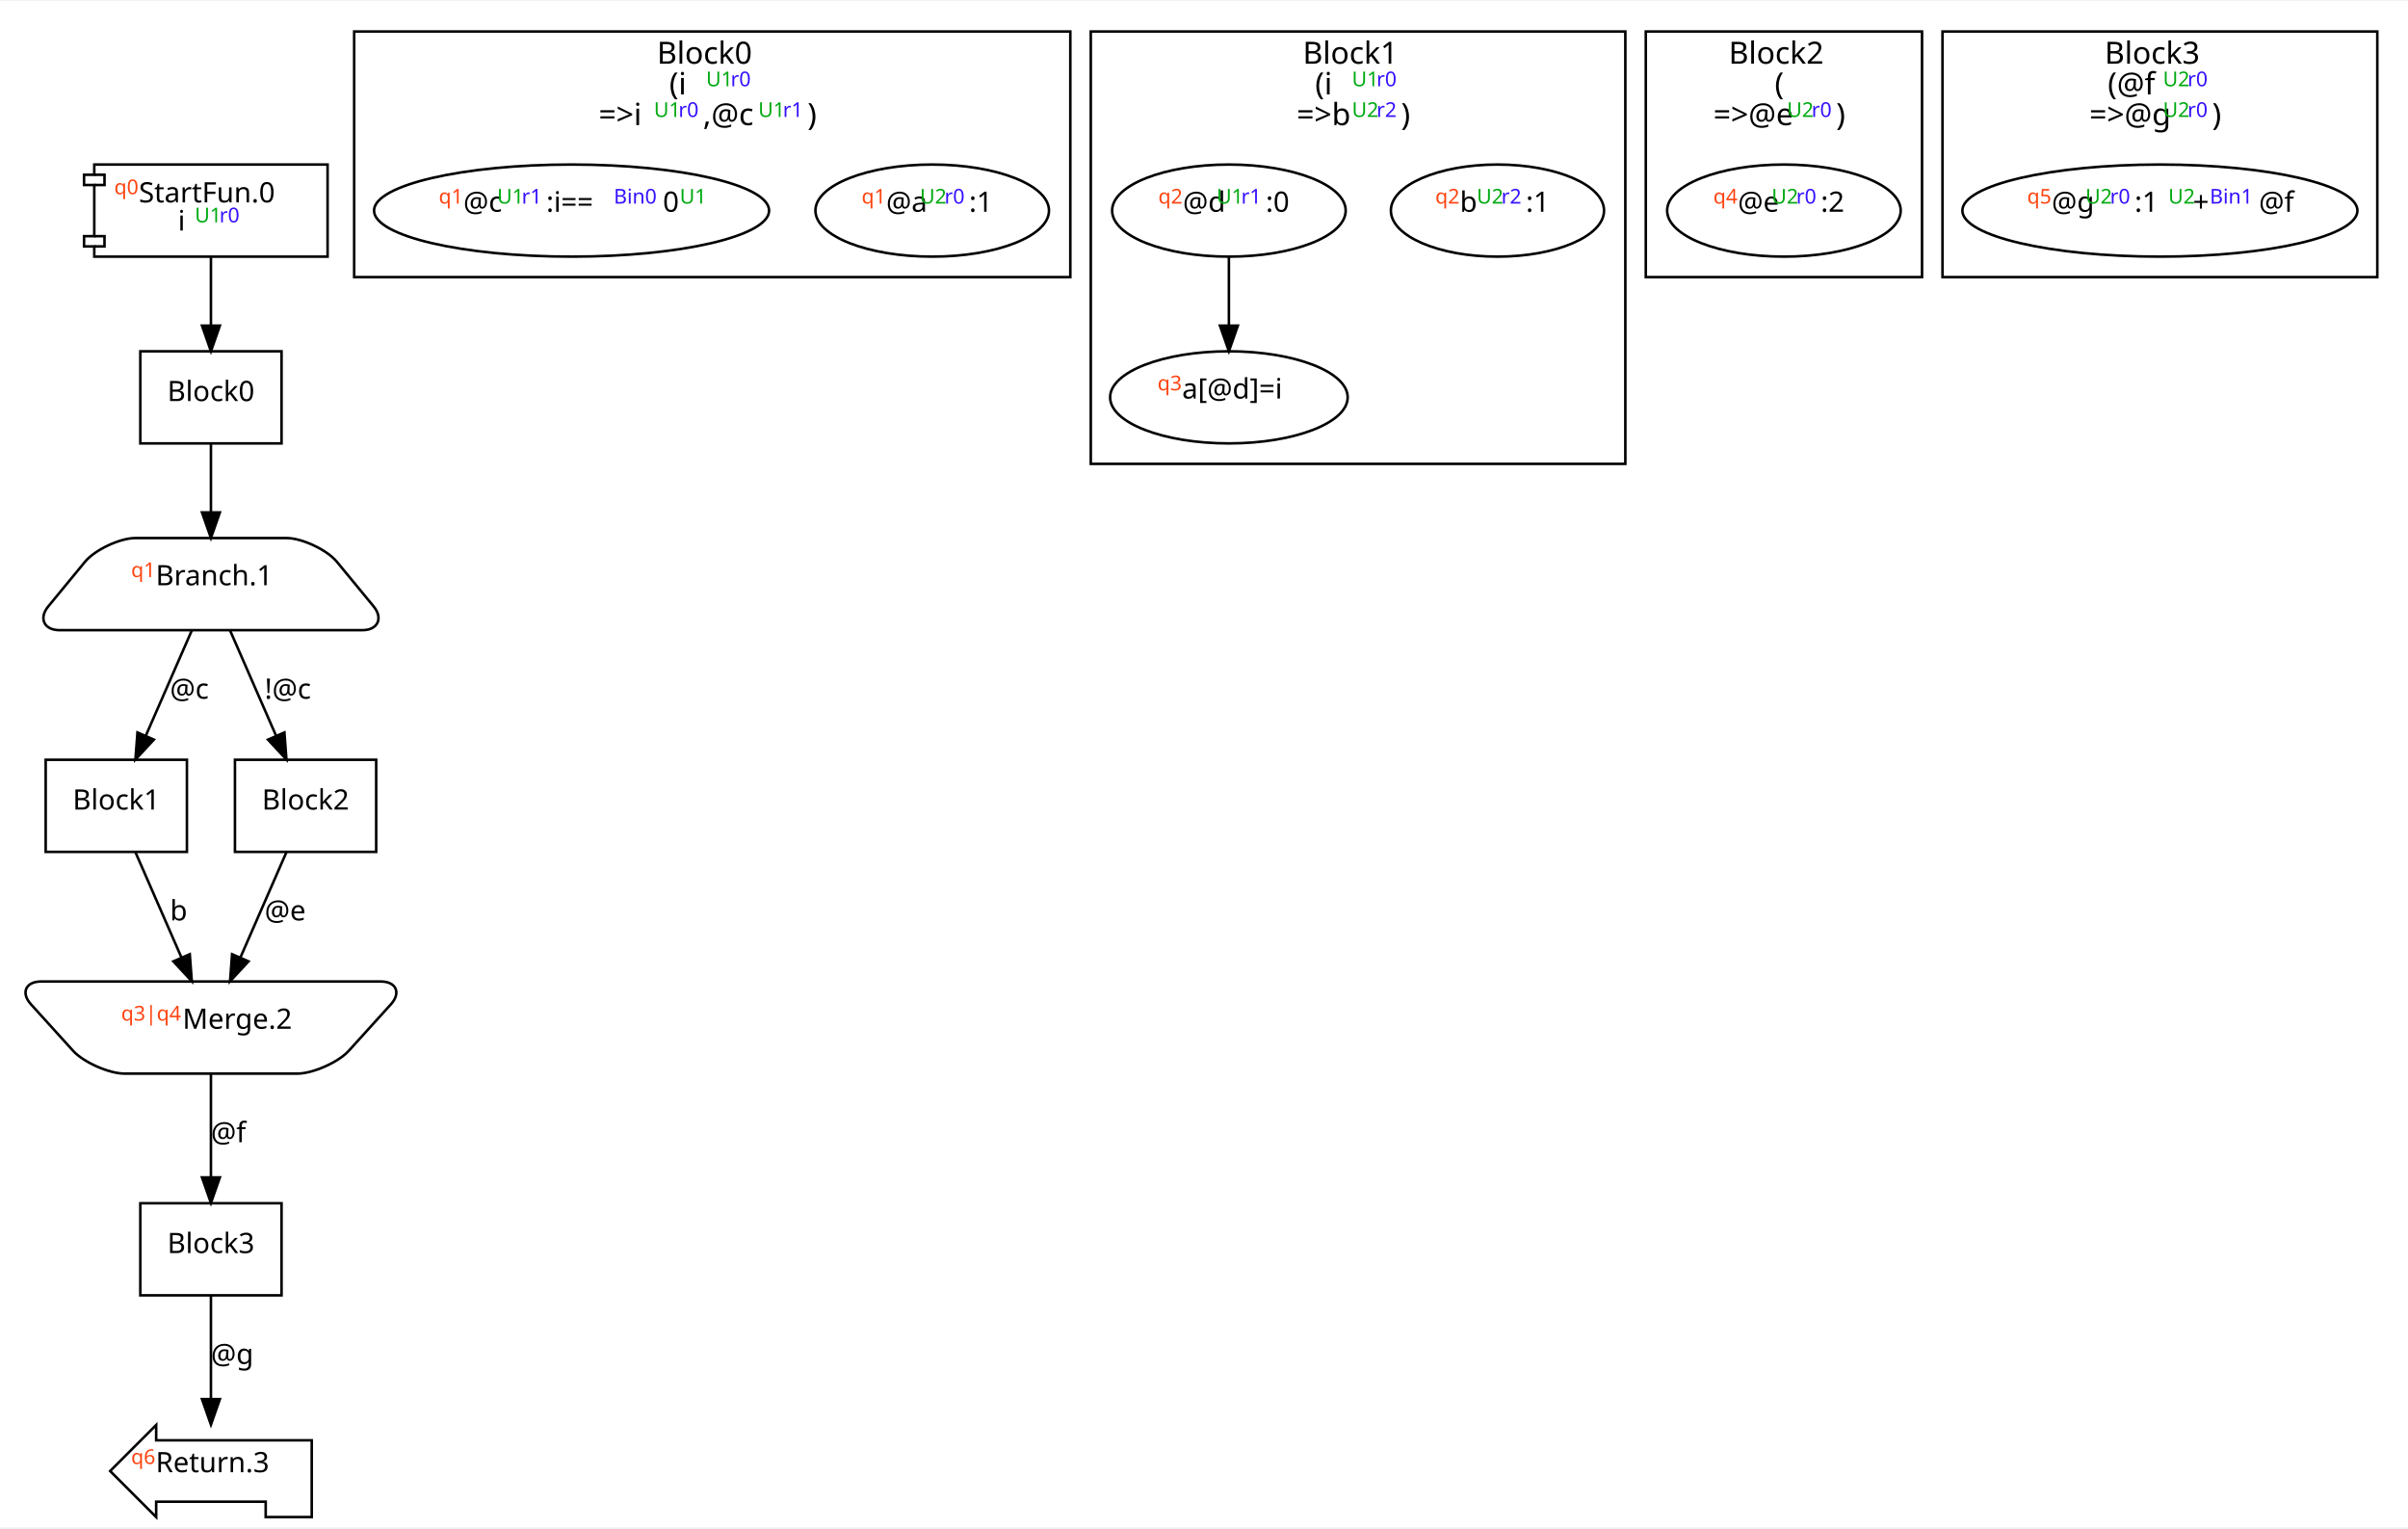
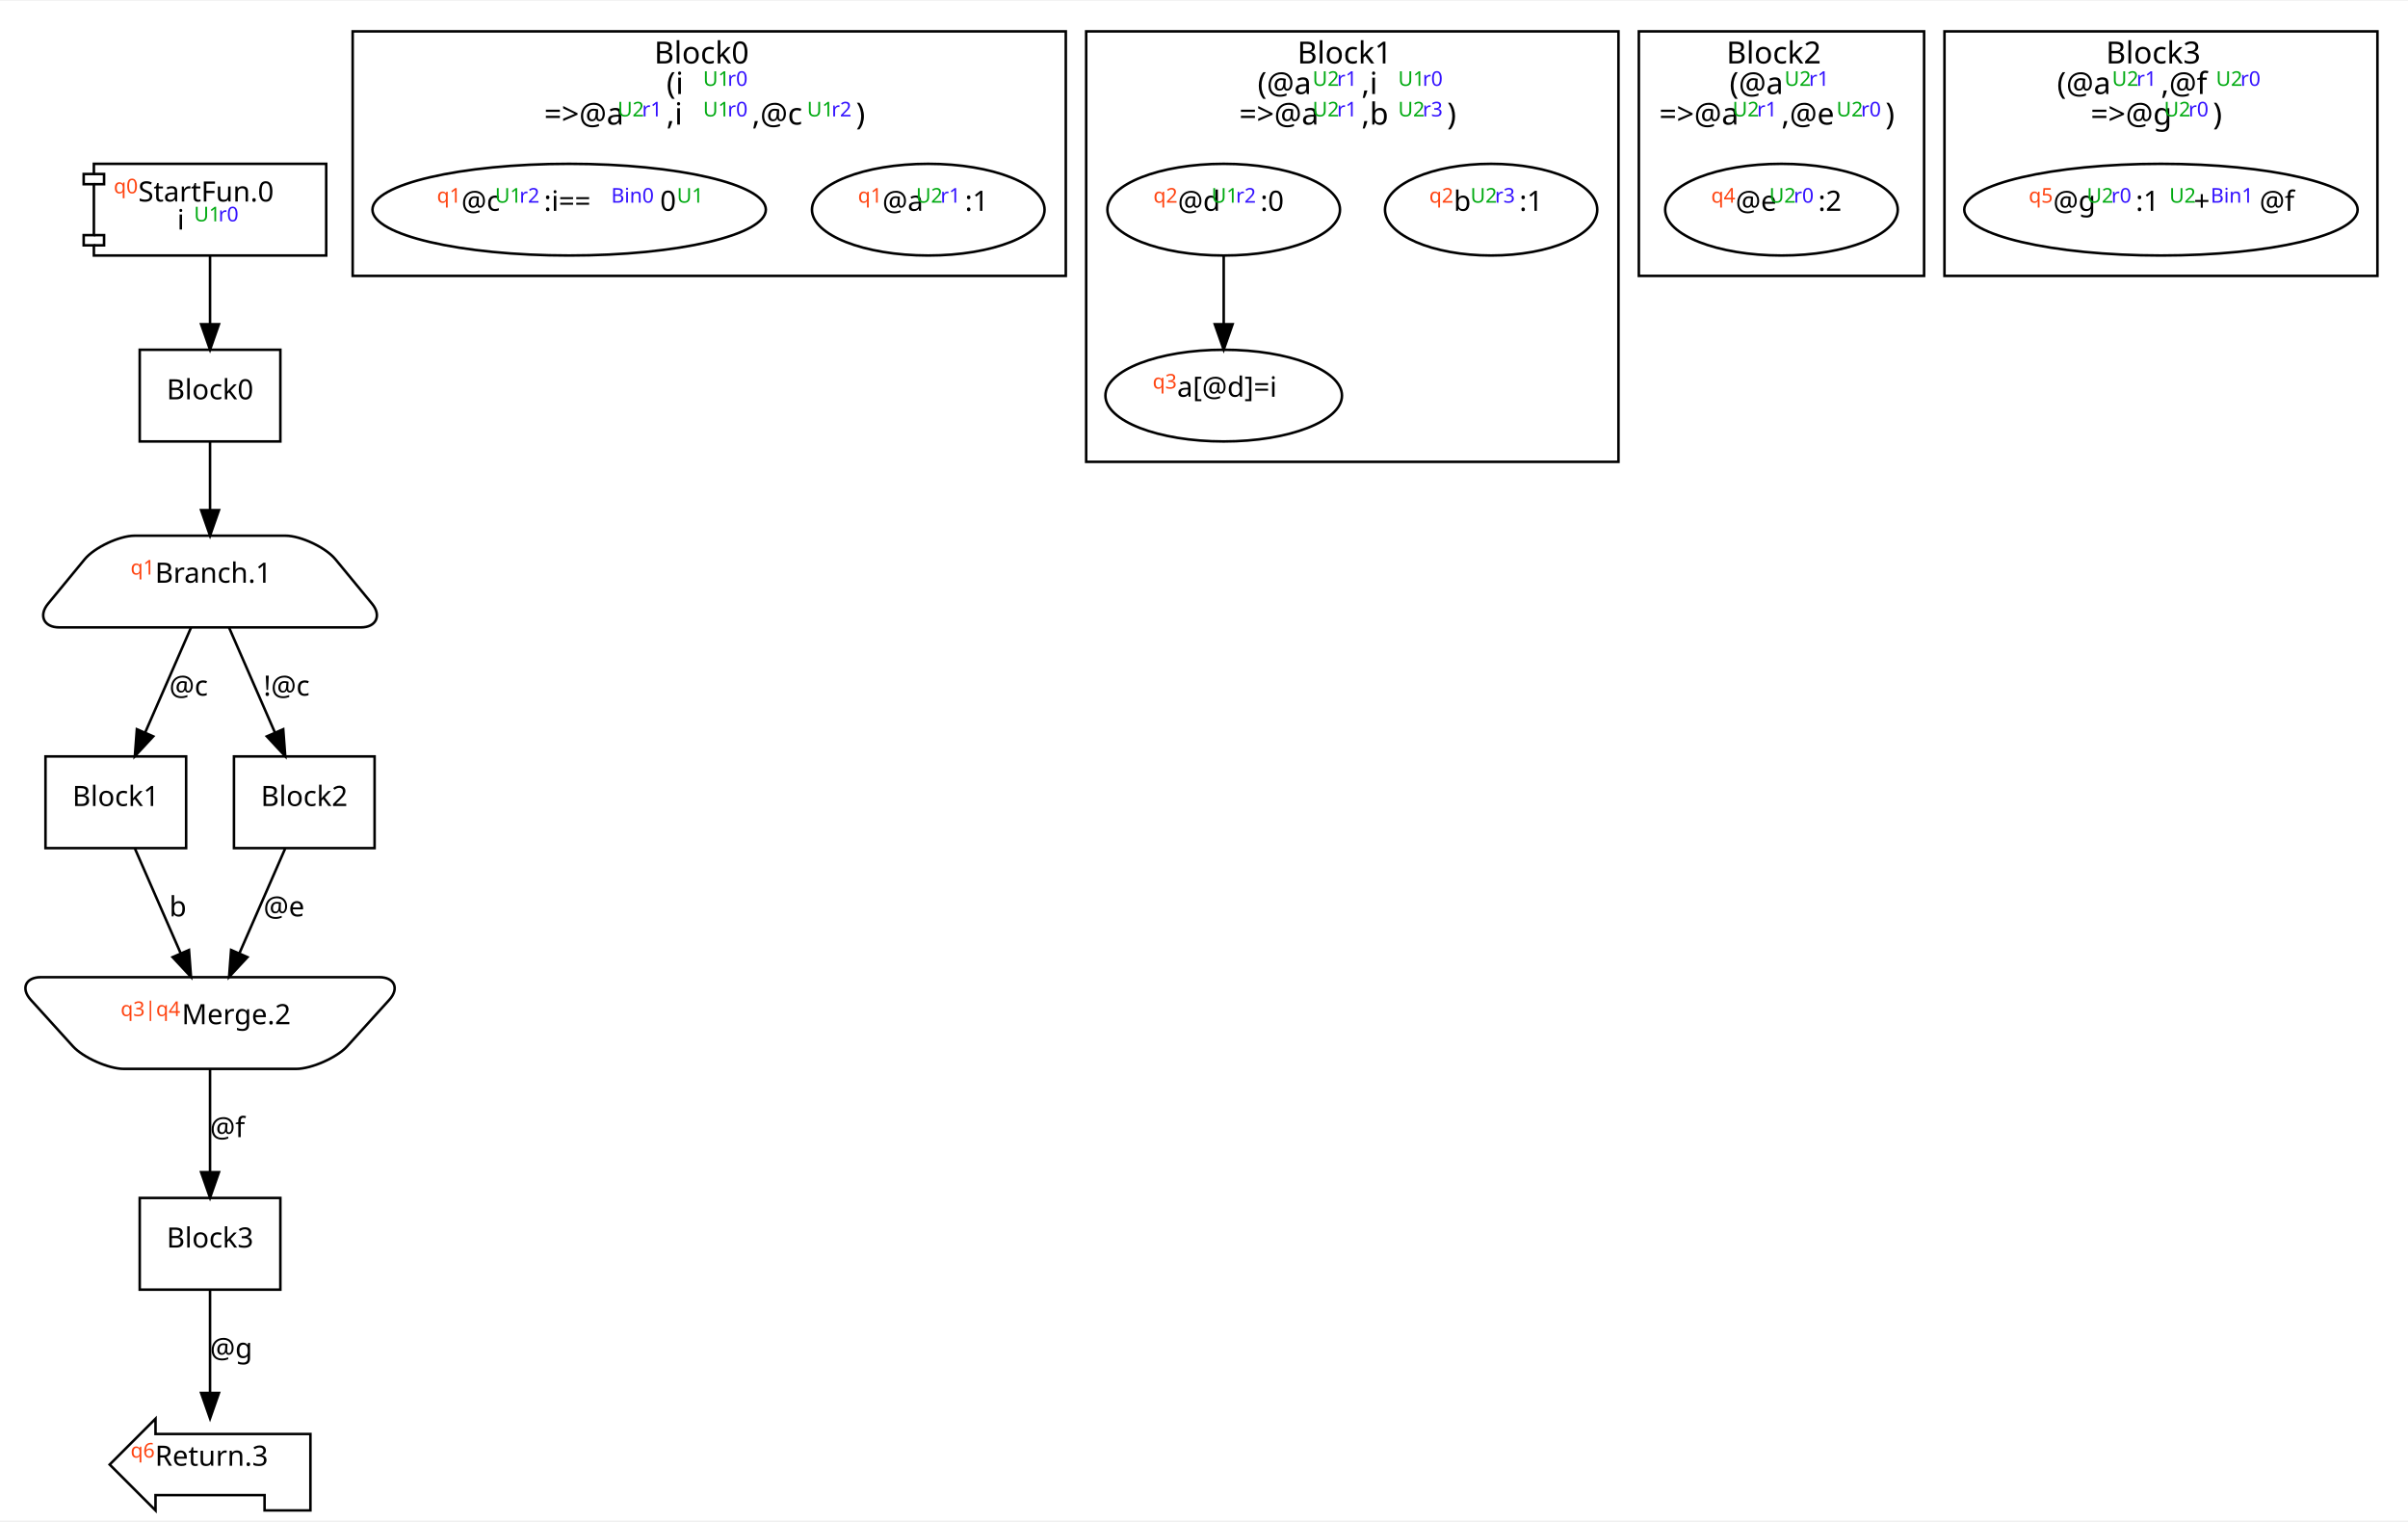
- <svg xmlns="http://www.w3.org/2000/svg" width="941pt" height="597pt" viewBox="0.00 0.00 941.47 596.67">
+ <svg xmlns="http://www.w3.org/2000/svg" width="945pt" height="597pt" viewBox="0.00 0.00 945.47 596.67">
  <g id="graph0" class="graph" transform="scale(1 1) rotate(0) translate(4 592.67)">
-     <polygon fill="white" stroke="transparent" points="-4,4 -4,-592.67 937.47,-592.67 937.47,4 -4,4" />
+     <polygon fill="white" stroke="transparent" points="-4,4 -4,-592.67 941.47,-592.67 941.47,4 -4,4" />
+     <g id="clust2" class="cluster">
+       <polygon fill="none" stroke="black" points="422.47,-411.67 422.47,-580.67 631.47,-580.67 631.47,-411.67 422.47,-411.67" />
+       <text text-anchor="start" x="505.37" y="-568.07" font-family="Monaco" font-size="12.00">Block1</text>
+       <text text-anchor="start" x="489.77" y="-556.07" font-family="Monaco" font-size="12.00">(@a</text>
+       <text text-anchor="start" x="511.37" y="-556.07" font-family="Monaco" baseline-shift="super" font-size="8.00" fill="#00aa11">U2</text>
+       <text text-anchor="start" x="520.97" y="-556.07" font-family="Monaco" baseline-shift="super" font-size="8.00" fill="#3311ff">r1</text>
+       <text text-anchor="start" x="530.57" y="-556.07" font-family="Monaco" font-size="12.00">,i</text>
+       <text text-anchor="start" x="544.97" y="-556.07" font-family="Monaco" baseline-shift="super" font-size="8.00" fill="#00aa11">U1</text>
+       <text text-anchor="start" x="554.58" y="-556.07" font-family="Monaco" baseline-shift="super" font-size="8.00" fill="#3311ff">r0</text>
+       <text text-anchor="start" x="482.56" y="-544.07" font-family="Monaco" font-size="12.00">=&gt;@a</text>
+       <text text-anchor="start" x="511.37" y="-544.07" font-family="Monaco" baseline-shift="super" font-size="8.00" fill="#00aa11">U2</text>
+       <text text-anchor="start" x="520.97" y="-544.07" font-family="Monaco" baseline-shift="super" font-size="8.00" fill="#3311ff">r1</text>
+       <text text-anchor="start" x="530.57" y="-544.07" font-family="Monaco" font-size="12.00">,b</text>
+       <text text-anchor="start" x="544.97" y="-544.07" font-family="Monaco" baseline-shift="super" font-size="8.00" fill="#00aa11">U2</text>
+       <text text-anchor="start" x="554.58" y="-544.07" font-family="Monaco" baseline-shift="super" font-size="8.00" fill="#3311ff">r3</text>
+       <text text-anchor="start" x="564.18" y="-544.07" font-family="Monaco" font-size="12.00">)</text>
+     </g>
+     <g id="clust3" class="cluster">
+       <polygon fill="none" stroke="black" points="639.47,-484.67 639.47,-580.67 751.47,-580.67 751.47,-484.67 639.47,-484.67" />
+       <text text-anchor="start" x="673.87" y="-568.07" font-family="Monaco" font-size="12.00">Block2</text>
+       <text text-anchor="start" x="675.07" y="-556.07" font-family="Monaco" font-size="12.00">(@a</text>
+       <text text-anchor="start" x="696.67" y="-556.07" font-family="Monaco" baseline-shift="super" font-size="8.00" fill="#00aa11">U2</text>
+       <text text-anchor="start" x="706.27" y="-556.07" font-family="Monaco" baseline-shift="super" font-size="8.00" fill="#3311ff">r1</text>
+       <text text-anchor="start" x="647.46" y="-544.07" font-family="Monaco" font-size="12.00">=&gt;@a</text>
+       <text text-anchor="start" x="676.27" y="-544.07" font-family="Monaco" baseline-shift="super" font-size="8.00" fill="#00aa11">U2</text>
+       <text text-anchor="start" x="685.87" y="-544.07" font-family="Monaco" baseline-shift="super" font-size="8.00" fill="#3311ff">r1</text>
+       <text text-anchor="start" x="695.47" y="-544.07" font-family="Monaco" font-size="12.00">,@e</text>
+       <text text-anchor="start" x="717.07" y="-544.07" font-family="Monaco" baseline-shift="super" font-size="8.00" fill="#00aa11">U2</text>
+       <text text-anchor="start" x="726.68" y="-544.07" font-family="Monaco" baseline-shift="super" font-size="8.00" fill="#3311ff">r0</text>
+       <text text-anchor="start" x="736.28" y="-544.07" font-family="Monaco" font-size="12.00">)</text>
+     </g>
    <g id="clust1" class="cluster">
      <polygon fill="none" stroke="black" points="134.47,-484.67 134.47,-580.67 414.47,-580.67 414.47,-484.67 134.47,-484.67" />
      <text text-anchor="start" x="252.87" y="-568.07" font-family="Monaco" font-size="12.00">Block0</text>
      <text text-anchor="start" x="257.67" y="-556.07" font-family="Monaco" font-size="12.00">(i</text>
      <text text-anchor="start" x="272.07" y="-556.07" font-family="Monaco" baseline-shift="super" font-size="8.00" fill="#00aa11">U1</text>
      <text text-anchor="start" x="281.67" y="-556.07" font-family="Monaco" baseline-shift="super" font-size="8.00" fill="#3311ff">r0</text>
-       <text text-anchor="start" x="230.06" y="-544.07" font-family="Monaco" font-size="12.00">=&gt;i</text>
-       <text text-anchor="start" x="251.67" y="-544.07" font-family="Monaco" baseline-shift="super" font-size="8.00" fill="#00aa11">U1</text>
-       <text text-anchor="start" x="261.27" y="-544.07" font-family="Monaco" baseline-shift="super" font-size="8.00" fill="#3311ff">r0</text>
-       <text text-anchor="start" x="270.87" y="-544.07" font-family="Monaco" font-size="12.00">,@c</text>
-       <text text-anchor="start" x="292.47" y="-544.07" font-family="Monaco" baseline-shift="super" font-size="8.00" fill="#00aa11">U1</text>
-       <text text-anchor="start" x="302.08" y="-544.07" font-family="Monaco" baseline-shift="super" font-size="8.00" fill="#3311ff">r1</text>
-       <text text-anchor="start" x="311.68" y="-544.07" font-family="Monaco" font-size="12.00">)</text>
-     </g>
-     <g id="clust2" class="cluster">
-       <polygon fill="none" stroke="black" points="422.47,-411.67 422.47,-580.67 631.47,-580.67 631.47,-411.67 422.47,-411.67" />
-       <text text-anchor="start" x="505.37" y="-568.07" font-family="Monaco" font-size="12.00">Block1</text>
-       <text text-anchor="start" x="510.17" y="-556.07" font-family="Monaco" font-size="12.00">(i</text>
-       <text text-anchor="start" x="524.57" y="-556.07" font-family="Monaco" baseline-shift="super" font-size="8.00" fill="#00aa11">U1</text>
-       <text text-anchor="start" x="534.17" y="-556.07" font-family="Monaco" baseline-shift="super" font-size="8.00" fill="#3311ff">r0</text>
-       <text text-anchor="start" x="502.97" y="-544.07" font-family="Monaco" font-size="12.00">=&gt;b</text>
-       <text text-anchor="start" x="524.57" y="-544.07" font-family="Monaco" baseline-shift="super" font-size="8.00" fill="#00aa11">U2</text>
-       <text text-anchor="start" x="534.17" y="-544.07" font-family="Monaco" baseline-shift="super" font-size="8.00" fill="#3311ff">r2</text>
-       <text text-anchor="start" x="543.77" y="-544.07" font-family="Monaco" font-size="12.00">)</text>
-     </g>
-     <g id="clust3" class="cluster">
-       <polygon fill="none" stroke="black" points="639.47,-484.67 639.47,-580.67 747.47,-580.67 747.47,-484.67 639.47,-484.67" />
-       <text text-anchor="start" x="671.87" y="-568.07" font-family="Monaco" font-size="12.00">Block2</text>
-       <text text-anchor="start" x="689.87" y="-556.07" font-family="Monaco" font-size="12.00">(</text>
-       <text text-anchor="start" x="665.87" y="-544.07" font-family="Monaco" font-size="12.00">=&gt;@e</text>
-       <text text-anchor="start" x="694.67" y="-544.07" font-family="Monaco" baseline-shift="super" font-size="8.00" fill="#00aa11">U2</text>
-       <text text-anchor="start" x="704.27" y="-544.07" font-family="Monaco" baseline-shift="super" font-size="8.00" fill="#3311ff">r0</text>
-       <text text-anchor="start" x="713.87" y="-544.07" font-family="Monaco" font-size="12.00">)</text>
+       <text text-anchor="start" x="209.66" y="-544.07" font-family="Monaco" font-size="12.00">=&gt;@a</text>
+       <text text-anchor="start" x="238.47" y="-544.07" font-family="Monaco" baseline-shift="super" font-size="8.00" fill="#00aa11">U2</text>
+       <text text-anchor="start" x="248.07" y="-544.07" font-family="Monaco" baseline-shift="super" font-size="8.00" fill="#3311ff">r1</text>
+       <text text-anchor="start" x="257.67" y="-544.07" font-family="Monaco" font-size="12.00">,i</text>
+       <text text-anchor="start" x="272.07" y="-544.07" font-family="Monaco" baseline-shift="super" font-size="8.00" fill="#00aa11">U1</text>
+       <text text-anchor="start" x="281.67" y="-544.07" font-family="Monaco" baseline-shift="super" font-size="8.00" fill="#3311ff">r0</text>
+       <text text-anchor="start" x="291.27" y="-544.07" font-family="Monaco" font-size="12.00">,@c</text>
+       <text text-anchor="start" x="312.88" y="-544.07" font-family="Monaco" baseline-shift="super" font-size="8.00" fill="#00aa11">U1</text>
+       <text text-anchor="start" x="322.48" y="-544.07" font-family="Monaco" baseline-shift="super" font-size="8.00" fill="#3311ff">r2</text>
+       <text text-anchor="start" x="332.08" y="-544.07" font-family="Monaco" font-size="12.00">)</text>
    </g>
    <g id="clust4" class="cluster">
-       <polygon fill="none" stroke="black" points="755.47,-484.67 755.47,-580.67 925.47,-580.67 925.47,-484.67 755.47,-484.67" />
-       <text text-anchor="start" x="818.87" y="-568.07" font-family="Monaco" font-size="12.00">Block3</text>
-       <text text-anchor="start" x="820.07" y="-556.07" font-family="Monaco" font-size="12.00">(@f</text>
-       <text text-anchor="start" x="841.67" y="-556.07" font-family="Monaco" baseline-shift="super" font-size="8.00" fill="#00aa11">U2</text>
-       <text text-anchor="start" x="851.27" y="-556.07" font-family="Monaco" baseline-shift="super" font-size="8.00" fill="#3311ff">r0</text>
-       <text text-anchor="start" x="812.87" y="-544.07" font-family="Monaco" font-size="12.00">=&gt;@g</text>
-       <text text-anchor="start" x="841.67" y="-544.07" font-family="Monaco" baseline-shift="super" font-size="8.00" fill="#00aa11">U2</text>
-       <text text-anchor="start" x="851.27" y="-544.07" font-family="Monaco" baseline-shift="super" font-size="8.00" fill="#3311ff">r0</text>
-       <text text-anchor="start" x="860.87" y="-544.07" font-family="Monaco" font-size="12.00">)</text>
+       <polygon fill="none" stroke="black" points="759.47,-484.67 759.47,-580.67 929.47,-580.67 929.47,-484.67 759.47,-484.67" />
+       <text text-anchor="start" x="822.87" y="-568.07" font-family="Monaco" font-size="12.00">Block3</text>
+       <text text-anchor="start" x="803.66" y="-556.07" font-family="Monaco" font-size="12.00">(@a</text>
+       <text text-anchor="start" x="825.27" y="-556.07" font-family="Monaco" baseline-shift="super" font-size="8.00" fill="#00aa11">U2</text>
+       <text text-anchor="start" x="834.87" y="-556.07" font-family="Monaco" baseline-shift="super" font-size="8.00" fill="#3311ff">r1</text>
+       <text text-anchor="start" x="844.47" y="-556.07" font-family="Monaco" font-size="12.00">,@f</text>
+       <text text-anchor="start" x="866.07" y="-556.07" font-family="Monaco" baseline-shift="super" font-size="8.00" fill="#00aa11">U2</text>
+       <text text-anchor="start" x="875.68" y="-556.07" font-family="Monaco" baseline-shift="super" font-size="8.00" fill="#3311ff">r0</text>
+       <text text-anchor="start" x="816.87" y="-544.07" font-family="Monaco" font-size="12.00">=&gt;@g</text>
+       <text text-anchor="start" x="845.67" y="-544.07" font-family="Monaco" baseline-shift="super" font-size="8.00" fill="#00aa11">U2</text>
+       <text text-anchor="start" x="855.27" y="-544.07" font-family="Monaco" baseline-shift="super" font-size="8.00" fill="#3311ff">r0</text>
+       <text text-anchor="start" x="864.87" y="-544.07" font-family="Monaco" font-size="12.00">)</text>
    </g>
    <g id="node1" class="node">
      <polygon fill="none" stroke="black" points="124.08,-528.67 32.86,-528.67 32.86,-524.67 28.86,-524.67 28.86,-520.67 32.86,-520.67 32.86,-500.67 28.86,-500.67 28.86,-496.67 32.86,-496.67 32.86,-492.67 124.08,-492.67 124.08,-528.67" />
      <polyline fill="none" stroke="black" points="32.86,-524.67 36.86,-524.67 36.86,-520.67 32.86,-520.67 " />
      <polyline fill="none" stroke="black" points="32.86,-500.67 36.86,-500.67 36.86,-496.67 32.86,-496.67 " />
      <text text-anchor="start" x="40.66" y="-513.87" font-family="Monaco" baseline-shift="super" font-size="8.00" fill="#ff4411">q0</text>
      <text text-anchor="start" x="50.27" y="-513.87" font-family="Monaco" font-size="11.00">StartFun.0</text>
      <text text-anchor="start" x="65.57" y="-502.87" font-family="Monaco" font-size="11.00">i</text>
      <text text-anchor="start" x="72.17" y="-502.87" font-family="Monaco" baseline-shift="super" font-size="8.00" fill="#00aa11">U1</text>
      <text text-anchor="start" x="81.77" y="-502.87" font-family="Monaco" baseline-shift="super" font-size="8.00" fill="#3311ff">r0</text>
    </g>
    <g id="node2" class="node">
      <polygon fill="none" stroke="black" points="106.08,-455.67 50.86,-455.67 50.86,-419.67 106.08,-419.67 106.08,-455.67" />
      <text text-anchor="middle" x="78.47" y="-436.21" font-family="Monaco" font-size="11.00">Block0</text>
    </g>
    <g id="edge1" class="edge">
      <path fill="none" stroke="black" d="M78.47,-492.49C78.47,-484.46 78.47,-474.72 78.47,-465.74" />
      <polygon fill="black" stroke="black" points="81.97,-465.7 78.47,-455.7 74.97,-465.7 81.97,-465.7" />
    </g>
    <g id="node3" class="node">
      <path fill="none" stroke="black" d="M108.08,-382.67C108.08,-382.67 48.87,-382.67 48.87,-382.67 42.87,-382.67 33.05,-378.04 29.24,-373.41 29.24,-373.41 14.86,-355.94 14.86,-355.94 11.04,-351.31 13.23,-346.67 19.23,-346.67 19.23,-346.67 137.71,-346.67 137.71,-346.67 143.71,-346.67 145.9,-351.31 142.09,-355.94 142.09,-355.94 127.7,-373.41 127.7,-373.41 123.89,-378.04 114.08,-382.67 108.08,-382.67" />
      <text text-anchor="start" x="47.27" y="-364.21" font-family="Monaco" baseline-shift="super" font-size="8.00" fill="#ff4411">q1</text>
      <text text-anchor="start" x="56.87" y="-364.21" font-family="Monaco" font-size="11.00">Branch.1</text>
    </g>
    <g id="edge2" class="edge">
      <path fill="none" stroke="black" d="M78.47,-419.49C78.47,-411.46 78.47,-401.72 78.47,-392.74" />
      <polygon fill="black" stroke="black" points="81.97,-392.7 78.47,-382.7 74.97,-392.7 81.97,-392.7" />
    </g>
    <g id="node4" class="node">
      <polygon fill="none" stroke="black" points="69.08,-296.01 13.86,-296.01 13.86,-260.01 69.08,-260.01 69.08,-296.01" />
      <text text-anchor="middle" x="41.47" y="-276.54" font-family="Monaco" font-size="11.00">Block1</text>
    </g>
    <g id="edge3" class="edge">
      <path fill="none" stroke="black" d="M70.98,-346.54C65.82,-334.72 58.85,-318.78 52.98,-305.35" />
      <polygon fill="black" stroke="black" points="56.16,-303.88 48.95,-296.11 49.74,-306.68 56.16,-303.88" />
      <text text-anchor="start" x="62.47" y="-319.87" font-family="Monaco" font-size="11.00">@c</text>
    </g>
    <g id="node5" class="node">
      <polygon fill="none" stroke="black" points="143.08,-296.01 87.86,-296.01 87.86,-260.01 143.08,-260.01 143.08,-296.01" />
      <text text-anchor="middle" x="115.47" y="-276.54" font-family="Monaco" font-size="11.00">Block2</text>
    </g>
    <g id="edge4" class="edge">
      <path fill="none" stroke="black" d="M85.96,-346.54C91.12,-334.72 98.09,-318.78 103.96,-305.35" />
      <polygon fill="black" stroke="black" points="107.2,-306.68 107.99,-296.11 100.78,-303.88 107.2,-306.68" />
      <text text-anchor="start" x="99.47" y="-319.87" font-family="Monaco" font-size="11.00">!@c</text>
    </g>
    <g id="node6" class="node">
      <path fill="none" stroke="black" d="M44.66,-173.34C44.66,-173.34 112.28,-173.34 112.28,-173.34 118.28,-173.34 128.31,-177.78 132.34,-182.23 132.34,-182.23 148.85,-200.45 148.85,-200.45 152.88,-204.89 150.91,-209.34 144.91,-209.34 144.91,-209.34 12.03,-209.34 12.03,-209.34 6.03,-209.34 4.06,-204.89 8.09,-200.45 8.09,-200.45 24.6,-182.23 24.6,-182.23 28.63,-177.78 38.66,-173.34 44.66,-173.34" />
      <text text-anchor="start" x="43.37" y="-190.87" font-family="Monaco" baseline-shift="super" font-size="8.00" fill="#ff4411">q3|q4</text>
      <text text-anchor="start" x="67.37" y="-190.87" font-family="Monaco" font-size="11.00">Merge.2</text>
    </g>
    <g id="edge5" class="edge">
      <path fill="none" stroke="black" d="M48.96,-259.87C54.12,-248.05 61.09,-232.11 66.96,-218.68" />
      <polygon fill="black" stroke="black" points="70.2,-220.01 70.99,-209.45 63.78,-217.21 70.2,-220.01" />
      <text text-anchor="start" x="62.47" y="-233.21" font-family="Monaco" font-size="11.00">b</text>
    </g>
    <g id="edge6" class="edge">
      <path fill="none" stroke="black" d="M107.98,-259.87C102.82,-248.05 95.85,-232.11 89.98,-218.68" />
      <polygon fill="black" stroke="black" points="93.16,-217.21 85.95,-209.45 86.74,-220.01 93.16,-217.21" />
      <text text-anchor="start" x="99.47" y="-233.21" font-family="Monaco" font-size="11.00">@e</text>
    </g>
    <g id="node7" class="node">
      <polygon fill="none" stroke="black" points="106.08,-122.67 50.86,-122.67 50.86,-86.67 106.08,-86.67 106.08,-122.67" />
      <text text-anchor="middle" x="78.47" y="-103.2" font-family="Monaco" font-size="11.00">Block3</text>
    </g>
    <g id="edge7" class="edge">
      <path fill="none" stroke="black" d="M78.47,-173.2C78.47,-161.61 78.47,-146.06 78.47,-132.8" />
      <polygon fill="black" stroke="black" points="81.97,-132.78 78.47,-122.78 74.97,-132.78 81.97,-132.78" />
      <text text-anchor="start" x="78.47" y="-146.54" font-family="Monaco" font-size="11.00">@f</text>
    </g>
    <g id="node8" class="node">
      <polygon fill="none" stroke="black" points="117.88,-30 57.06,-30 57.06,-36 39.06,-18 57.06,0 57.06,-6 99.88,-6 99.88,0 117.88,0 117.88,-30" />
      <text text-anchor="start" x="47.27" y="-17.53" font-family="Monaco" baseline-shift="super" font-size="8.00" fill="#ff4411">q6</text>
      <text text-anchor="start" x="56.87" y="-17.53" font-family="Monaco" font-size="11.00">Return.3</text>
    </g>
    <g id="edge8" class="edge">
      <path fill="none" stroke="black" d="M78.47,-86.53C78.47,-74.94 78.47,-59.39 78.47,-46.13" />
      <polygon fill="black" stroke="black" points="81.97,-46.11 78.47,-36.11 74.97,-46.11 81.97,-46.11" />
      <text text-anchor="start" x="78.47" y="-59.87" font-family="Monaco" font-size="11.00">@g</text>
    </g>
    <g id="node9" class="node">
      <ellipse fill="none" stroke="black" cx="360.47" cy="-510.67" rx="45.66" ry="18" />
      <text text-anchor="start" x="332.87" y="-510.21" font-family="Monaco" baseline-shift="super" font-size="8.00" fill="#ff4411">q1</text>
      <text text-anchor="start" x="342.47" y="-510.21" font-family="Monaco" font-size="11.00">@a</text>
      <text text-anchor="start" x="355.67" y="-510.21" font-family="Monaco" baseline-shift="super" font-size="8.00" fill="#00aa11">U2</text>
-       <text text-anchor="start" x="365.27" y="-510.21" font-family="Monaco" baseline-shift="super" font-size="8.00" fill="#3311ff">r0</text>
+       <text text-anchor="start" x="365.27" y="-510.21" font-family="Monaco" baseline-shift="super" font-size="8.00" fill="#3311ff">r1</text>
      <text text-anchor="start" x="374.87" y="-510.21" font-family="Monaco" font-size="11.00">:1</text>
    </g>
    <g id="node10" class="node">
      <ellipse fill="none" stroke="black" cx="219.47" cy="-510.67" rx="77.23" ry="18" />
      <text text-anchor="start" x="167.56" y="-510.21" font-family="Monaco" baseline-shift="super" font-size="8.00" fill="#ff4411">q1</text>
      <text text-anchor="start" x="177.16" y="-510.21" font-family="Monaco" font-size="11.00">@c</text>
      <text text-anchor="start" x="190.37" y="-510.21" font-family="Monaco" baseline-shift="super" font-size="8.00" fill="#00aa11">U1</text>
-       <text text-anchor="start" x="199.97" y="-510.21" font-family="Monaco" baseline-shift="super" font-size="8.00" fill="#3311ff">r1</text>
+       <text text-anchor="start" x="199.97" y="-510.21" font-family="Monaco" baseline-shift="super" font-size="8.00" fill="#3311ff">r2</text>
      <text text-anchor="start" x="209.57" y="-510.21" font-family="Monaco" font-size="11.00">:i==</text>
      <text text-anchor="start" x="235.97" y="-510.21" font-family="Monaco" baseline-shift="super" font-size="8.00" fill="#3311ff">Bin0</text>
      <text text-anchor="start" x="255.18" y="-510.21" font-family="Monaco" font-size="11.00">0</text>
      <text text-anchor="start" x="261.78" y="-510.21" font-family="Monaco" baseline-shift="super" font-size="8.00" fill="#00aa11">U1</text>
    </g>
    <g id="node11" class="node">
      <ellipse fill="none" stroke="black" cx="581.47" cy="-510.67" rx="41.67" ry="18" />
      <text text-anchor="start" x="557.17" y="-510.21" font-family="Monaco" baseline-shift="super" font-size="8.00" fill="#ff4411">q2</text>
      <text text-anchor="start" x="566.77" y="-510.21" font-family="Monaco" font-size="11.00">b</text>
      <text text-anchor="start" x="573.37" y="-510.21" font-family="Monaco" baseline-shift="super" font-size="8.00" fill="#00aa11">U2</text>
-       <text text-anchor="start" x="582.97" y="-510.21" font-family="Monaco" baseline-shift="super" font-size="8.00" fill="#3311ff">r2</text>
+       <text text-anchor="start" x="582.97" y="-510.21" font-family="Monaco" baseline-shift="super" font-size="8.00" fill="#3311ff">r3</text>
      <text text-anchor="start" x="592.57" y="-510.21" font-family="Monaco" font-size="11.00">:1</text>
    </g>
    <g id="node12" class="node">
      <ellipse fill="none" stroke="black" cx="476.47" cy="-510.67" rx="45.66" ry="18" />
      <text text-anchor="start" x="448.87" y="-510.21" font-family="Monaco" baseline-shift="super" font-size="8.00" fill="#ff4411">q2</text>
      <text text-anchor="start" x="458.47" y="-510.21" font-family="Monaco" font-size="11.00">@d</text>
      <text text-anchor="start" x="471.67" y="-510.21" font-family="Monaco" baseline-shift="super" font-size="8.00" fill="#00aa11">U1</text>
-       <text text-anchor="start" x="481.27" y="-510.21" font-family="Monaco" baseline-shift="super" font-size="8.00" fill="#3311ff">r1</text>
+       <text text-anchor="start" x="481.27" y="-510.21" font-family="Monaco" baseline-shift="super" font-size="8.00" fill="#3311ff">r2</text>
      <text text-anchor="start" x="490.87" y="-510.21" font-family="Monaco" font-size="11.00">:0</text>
    </g>
    <g id="node13" class="node">
      <ellipse fill="none" stroke="black" cx="476.47" cy="-437.67" rx="46.44" ry="18" />
      <text text-anchor="start" x="448.57" y="-437.21" font-family="Monaco" baseline-shift="super" font-size="8.00" fill="#ff4411">q3</text>
      <text text-anchor="start" x="458.17" y="-437.21" font-family="Monaco" font-size="11.00">a[@d]=i</text>
    </g>
    <g id="edge9" class="edge">
      <path fill="none" stroke="black" d="M476.47,-492.49C476.47,-484.46 476.47,-474.72 476.47,-465.74" />
      <polygon fill="black" stroke="black" points="479.97,-465.7 476.47,-455.7 472.97,-465.7 479.97,-465.7" />
    </g>
    <g id="node14" class="node">
-       <ellipse fill="none" stroke="black" cx="693.47" cy="-510.67" rx="45.66" ry="18" />
-       <text text-anchor="start" x="665.87" y="-510.21" font-family="Monaco" baseline-shift="super" font-size="8.00" fill="#ff4411">q4</text>
-       <text text-anchor="start" x="675.47" y="-510.21" font-family="Monaco" font-size="11.00">@e</text>
-       <text text-anchor="start" x="688.67" y="-510.21" font-family="Monaco" baseline-shift="super" font-size="8.00" fill="#00aa11">U2</text>
-       <text text-anchor="start" x="698.27" y="-510.21" font-family="Monaco" baseline-shift="super" font-size="8.00" fill="#3311ff">r0</text>
-       <text text-anchor="start" x="707.87" y="-510.21" font-family="Monaco" font-size="11.00">:2</text>
+       <ellipse fill="none" stroke="black" cx="695.47" cy="-510.67" rx="45.66" ry="18" />
+       <text text-anchor="start" x="667.87" y="-510.21" font-family="Monaco" baseline-shift="super" font-size="8.00" fill="#ff4411">q4</text>
+       <text text-anchor="start" x="677.47" y="-510.21" font-family="Monaco" font-size="11.00">@e</text>
+       <text text-anchor="start" x="690.67" y="-510.21" font-family="Monaco" baseline-shift="super" font-size="8.00" fill="#00aa11">U2</text>
+       <text text-anchor="start" x="700.27" y="-510.21" font-family="Monaco" baseline-shift="super" font-size="8.00" fill="#3311ff">r0</text>
+       <text text-anchor="start" x="709.87" y="-510.21" font-family="Monaco" font-size="11.00">:2</text>
    </g>
    <g id="node15" class="node">
-       <ellipse fill="none" stroke="black" cx="840.47" cy="-510.67" rx="77.23" ry="18" />
-       <text text-anchor="start" x="788.56" y="-510.21" font-family="Monaco" baseline-shift="super" font-size="8.00" fill="#ff4411">q5</text>
-       <text text-anchor="start" x="798.16" y="-510.21" font-family="Monaco" font-size="11.00">@g</text>
-       <text text-anchor="start" x="811.37" y="-510.21" font-family="Monaco" baseline-shift="super" font-size="8.00" fill="#00aa11">U2</text>
-       <text text-anchor="start" x="820.97" y="-510.21" font-family="Monaco" baseline-shift="super" font-size="8.00" fill="#3311ff">r0</text>
-       <text text-anchor="start" x="830.57" y="-510.21" font-family="Monaco" font-size="11.00">:1</text>
-       <text text-anchor="start" x="843.77" y="-510.21" font-family="Monaco" baseline-shift="super" font-size="8.00" fill="#00aa11">U2</text>
-       <text text-anchor="start" x="853.37" y="-510.21" font-family="Monaco" font-size="11.00">+</text>
-       <text text-anchor="start" x="859.97" y="-510.21" font-family="Monaco" baseline-shift="super" font-size="8.00" fill="#3311ff">Bin1</text>
-       <text text-anchor="start" x="879.18" y="-510.21" font-family="Monaco" font-size="11.00">@f</text>
+       <ellipse fill="none" stroke="black" cx="844.47" cy="-510.67" rx="77.23" ry="18" />
+       <text text-anchor="start" x="792.56" y="-510.21" font-family="Monaco" baseline-shift="super" font-size="8.00" fill="#ff4411">q5</text>
+       <text text-anchor="start" x="802.16" y="-510.21" font-family="Monaco" font-size="11.00">@g</text>
+       <text text-anchor="start" x="815.37" y="-510.21" font-family="Monaco" baseline-shift="super" font-size="8.00" fill="#00aa11">U2</text>
+       <text text-anchor="start" x="824.97" y="-510.21" font-family="Monaco" baseline-shift="super" font-size="8.00" fill="#3311ff">r0</text>
+       <text text-anchor="start" x="834.57" y="-510.21" font-family="Monaco" font-size="11.00">:1</text>
+       <text text-anchor="start" x="847.77" y="-510.21" font-family="Monaco" baseline-shift="super" font-size="8.00" fill="#00aa11">U2</text>
+       <text text-anchor="start" x="857.37" y="-510.21" font-family="Monaco" font-size="11.00">+</text>
+       <text text-anchor="start" x="863.97" y="-510.21" font-family="Monaco" baseline-shift="super" font-size="8.00" fill="#3311ff">Bin1</text>
+       <text text-anchor="start" x="883.18" y="-510.21" font-family="Monaco" font-size="11.00">@f</text>
    </g>
  </g>
</svg>
